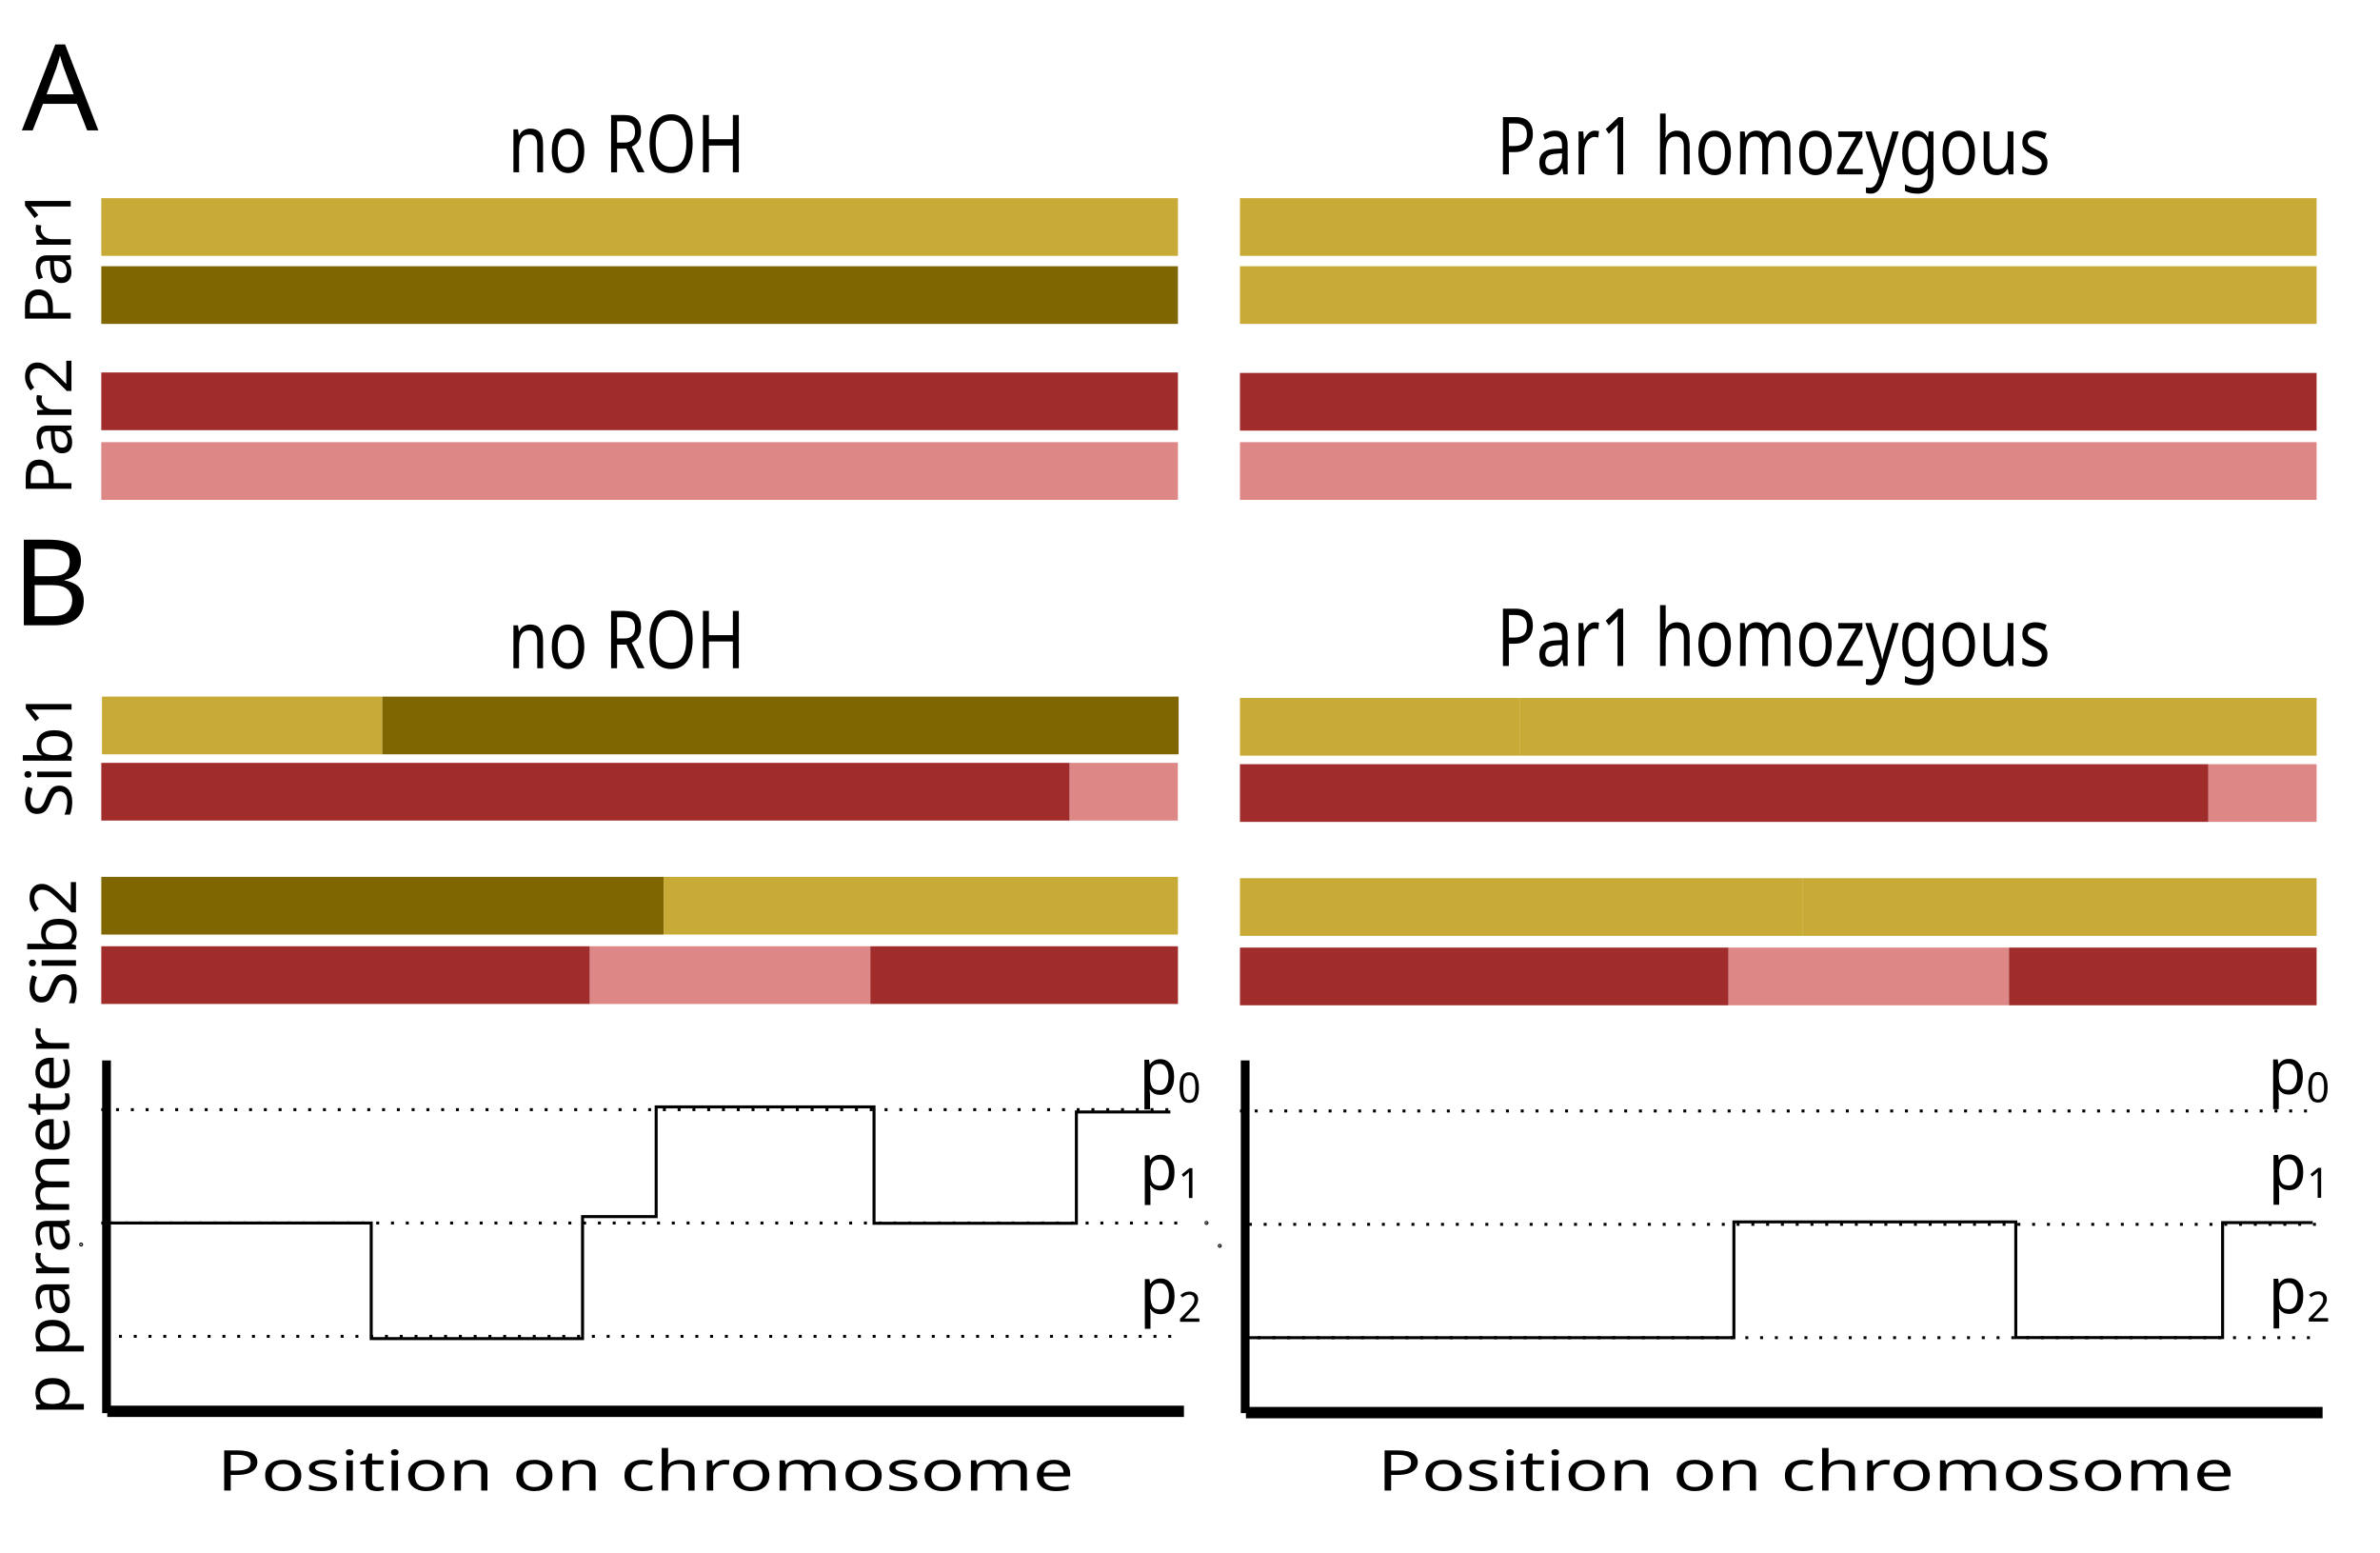
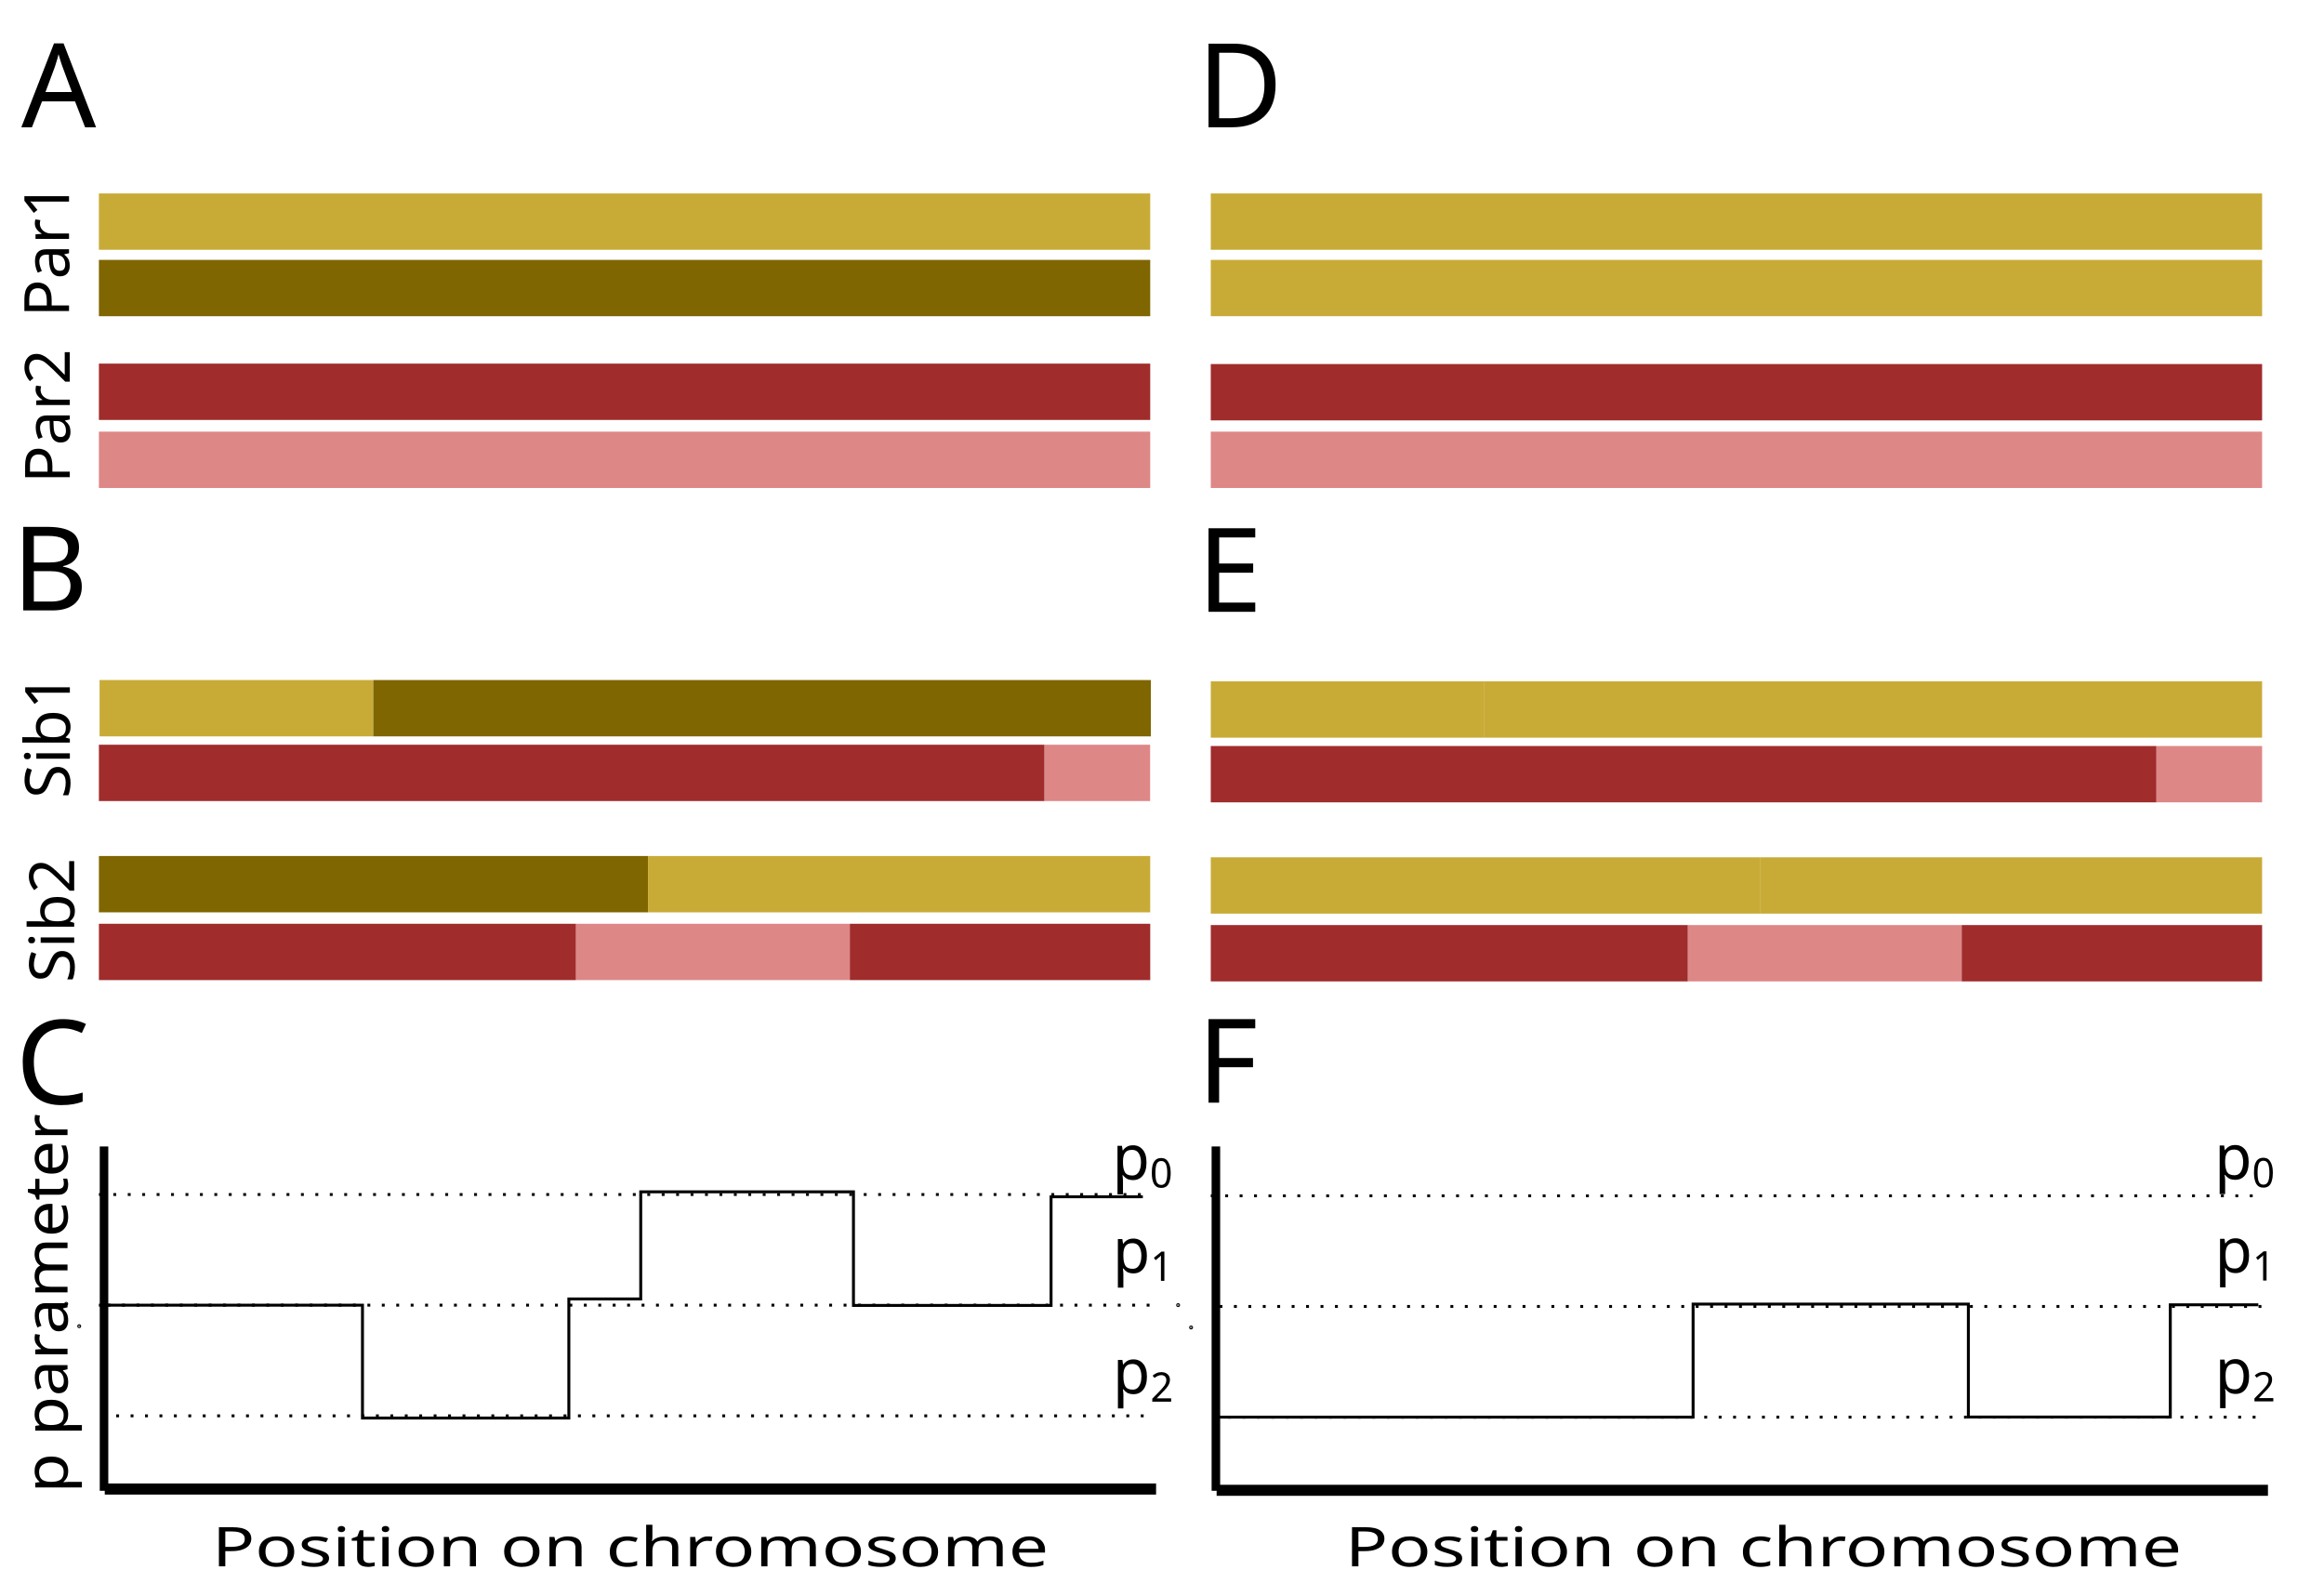
- <svg xmlns="http://www.w3.org/2000/svg" width="210mm" height="137mm" viewBox="0 0 210 137" version="1.1" id="svg5">
+ <svg xmlns="http://www.w3.org/2000/svg" width="210mm" height="143mm" viewBox="0 0 210 143" version="1.1" id="svg5">
  <defs id="defs2">
    <marker style="overflow:visible" id="Arrow2Lend" refX="0" refY="0" orient="auto">
      <path transform="matrix(-1.1,0,0,-1.1,-1.1,0)" d="M 8.719,4.034 -2.207,0.016 8.719,-4.002 c -1.745,2.372 -1.735,5.617 -6e-7,8.035 z" style="fill:context-stroke;fill-rule:evenodd;stroke:context-stroke;stroke-width:0.625;stroke-linejoin:round" id="path186068" />
    </marker>
    <marker style="overflow:visible" id="Arrow2Lend-6" refX="0" refY="0" orient="auto">
      <path transform="matrix(-1.1,0,0,-1.1,-1.1,0)" d="M 8.719,4.034 -2.207,0.016 8.719,-4.002 c -1.745,2.372 -1.735,5.617 -6e-7,8.035 z" style="fill:context-stroke;fill-rule:evenodd;stroke:context-stroke;stroke-width:0.625;stroke-linejoin:round" id="path186068-1" />
    </marker>
    <marker style="overflow:visible" id="Arrow2Lend-6-6" refX="0" refY="0" orient="auto">
      <path transform="matrix(-1.1,0,0,-1.1,-1.1,0)" d="M 8.719,4.034 -2.207,0.016 8.719,-4.002 c -1.745,2.372 -1.735,5.617 -6e-7,8.035 z" style="fill:context-stroke;fill-rule:evenodd;stroke:context-stroke;stroke-width:0.625;stroke-linejoin:round" id="path186068-1-1" />
    </marker>
    <marker style="overflow:visible" id="Arrow2Lend-9" refX="0" refY="0" orient="auto">
      <path transform="matrix(-1.1,0,0,-1.1,-1.1,0)" d="M 8.719,4.034 -2.207,0.016 8.719,-4.002 c -1.745,2.372 -1.735,5.617 -6e-7,8.035 z" style="fill:context-stroke;fill-rule:evenodd;stroke:context-stroke;stroke-width:0.625;stroke-linejoin:round" id="path186068-4" />
    </marker>
    <marker style="overflow:visible" id="Arrow2Lend-9-0" refX="0" refY="0" orient="auto">
      <path transform="matrix(-1.1,0,0,-1.1,-1.1,0)" d="M 8.719,4.034 -2.207,0.016 8.719,-4.002 c -1.745,2.372 -1.735,5.617 -6e-7,8.035 z" style="fill:context-stroke;fill-rule:evenodd;stroke:context-stroke;stroke-width:0.625;stroke-linejoin:round" id="path186068-4-9" />
    </marker>
    <marker style="overflow:visible" id="Arrow2Lend-9-7" refX="0" refY="0" orient="auto">
      <path transform="matrix(-1.1,0,0,-1.1,-1.1,0)" d="M 8.719,4.034 -2.207,0.016 8.719,-4.002 c -1.745,2.372 -1.735,5.617 -6e-7,8.035 z" style="fill:context-stroke;fill-rule:evenodd;stroke:context-stroke;stroke-width:0.625;stroke-linejoin:round" id="path186068-4-7" />
    </marker>
    <marker style="overflow:visible" id="Arrow2Lend-9-5" refX="0" refY="0" orient="auto">
      <path transform="matrix(-1.1,0,0,-1.1,-1.1,0)" d="M 8.719,4.034 -2.207,0.016 8.719,-4.002 c -1.745,2.372 -1.735,5.617 -6e-7,8.035 z" style="fill:context-stroke;fill-rule:evenodd;stroke:context-stroke;stroke-width:0.625;stroke-linejoin:round" id="path186068-4-97" />
    </marker>
    <marker style="overflow:visible" id="Arrow2Lend-9-6" refX="0" refY="0" orient="auto">
      <path transform="matrix(-1.1,0,0,-1.1,-1.1,0)" d="M 8.719,4.034 -2.207,0.016 8.719,-4.002 c -1.745,2.372 -1.735,5.617 -6e-7,8.035 z" style="fill:context-stroke;fill-rule:evenodd;stroke:context-stroke;stroke-width:0.625;stroke-linejoin:round" id="path186068-4-73" />
    </marker>
    <marker style="overflow:visible" id="Arrow2Lend-9-5-5" refX="0" refY="0" orient="auto">
      <path transform="matrix(-1.1,0,0,-1.1,-1.1,0)" d="M 8.719,4.034 -2.207,0.016 8.719,-4.002 c -1.745,2.372 -1.735,5.617 -6e-7,8.035 z" style="fill:context-stroke;fill-rule:evenodd;stroke:context-stroke;stroke-width:0.625;stroke-linejoin:round" id="path186068-4-97-6" />
    </marker>
  </defs>
  <g id="layer1">
    <g id="g6024" transform="translate(1.058333,156.1046)">
      <rect style="fill:#c8ab37;stroke-width:0.177" id="rect33" width="24.73" height="5.091" x="7.938" y="-94.651" />
      <rect style="fill:#806600;stroke-width:0.298" id="rect33-35" width="70.27" height="5.091" x="32.668" y="-94.651" />
    </g>
    <g id="g4548" transform="translate(1.058333,141.2878)">
      <rect style="fill:#c8ab37;stroke-width:0.347" id="rect33-36" width="95" height="5.091" x="7.878" y="-123.807" />
      <rect style="fill:#c8ab37;stroke-width:0.347" id="rect33-36-5" width="95" height="5.091" x="108.349" y="-123.807" />
      <rect style="fill:#c8ab37;stroke-width:0.347" id="rect33-36-5-3" width="95" height="5.091" x="108.349" y="-117.803" />
      <rect style="fill:#806600;stroke-width:0.347" id="rect33-35-7" width="95" height="5.091" x="7.878" y="-117.803" />
    </g>
    <g id="g6020" transform="translate(1.058333,156.1046)">
      <rect style="fill:#de8787;stroke-width:0.11" id="rect33-5" width="9.553" height="5.091" x="93.316" y="-88.807" />
      <rect style="fill:#a02c2c;stroke-width:0.329" id="rect33-3" width="85.439" height="5.091" x="7.878" y="-88.806" />
    </g>
    <g id="g6074" transform="translate(1.058333,142.3462)">
      <rect style="fill:#de8787;stroke-width:0.347" id="rect33-5-70" width="95" height="5.091" x="7.878" y="-103.339" />
      <rect style="fill:#de8787;stroke-width:0.347" id="rect33-5-70-3" width="95" height="5.091" x="108.349" y="-103.339" />
      <rect style="fill:#a02c2c;stroke-width:0.347" id="rect33-3-9" width="95" height="5.091" x="7.878" y="-109.488" />
      <rect style="fill:#a02c2c;stroke-width:0.347" id="rect33-3-9-9" width="95" height="5.091" x="108.349" y="-109.448" />
    </g>
    <g id="g836" transform="matrix(1.0092,0,0,1,3.434871,30.86465)">
      <rect style="fill:#806600;stroke-width:0.25" id="rect33-2" width="49.165" height="5.091" x="5.452" y="46.49" />
      <rect style="fill:#c8ab37;stroke-width:0.239" id="rect33-35-9" width="44.969" height="5.091" x="54.616" y="46.49" />
    </g>
    <g id="g841" transform="matrix(1.012539,0,0,1,3.416666,31.14462)">
      <rect style="fill:#de8787;stroke-width:0.176" id="rect33-5-1" width="24.441" height="5.091" x="48.023" y="52.334" />
      <rect style="fill:#a02c2c;stroke-width:0.232" id="rect33-3-2" width="42.571" height="5.091" x="5.452" y="52.334" />
      <rect style="fill:#a02c2c;stroke-width:0.184" id="rect33-3-2-7" width="26.811" height="5.091" x="72.465" y="52.334" />
    </g>
-     <circle id="path2187" style="fill:#000000;stroke:#000000;stroke-width:0.265" cx="7.157" cy="109.79" r="0.047" />
-     <path style="opacity:1;fill:none;stroke:#000000;stroke-width:1;stroke-linecap:butt;stroke-linejoin:miter;stroke-miterlimit:4;stroke-dasharray:none;stroke-opacity:1" d="m 9.466,124.504 c 95,0 95,0 95,0" id="path2224" />
-     <path style="fill:none;stroke:#000000;stroke-width:0.771;stroke-linecap:butt;stroke-linejoin:miter;stroke-miterlimit:4;stroke-dasharray:none;stroke-opacity:1" d="M 9.399,124.665 V 93.549" id="path4253" />
-     <path style="fill:#000000;stroke:#000000;stroke-width:0.261;stroke-linecap:butt;stroke-linejoin:miter;stroke-miterlimit:4;stroke-dasharray:0.261, 1.043;stroke-dashoffset:0;stroke-opacity:1" d="m 8.937,97.892 c 95,0 95,0 95,0" id="path4368" />
-     <path style="fill:#000000;stroke:#000000;stroke-width:0.261;stroke-linecap:butt;stroke-linejoin:miter;stroke-miterlimit:4;stroke-dasharray:0.261, 1.043;stroke-dashoffset:0;stroke-opacity:1" d="m 9.726,107.892 c 95,0 95,0 95,0" id="path4368-0" />
-     <path style="fill:#000000;stroke:#000000;stroke-width:0.261;stroke-linecap:butt;stroke-linejoin:miter;stroke-miterlimit:4;stroke-dasharray:0.261, 1.043;stroke-dashoffset:0;stroke-opacity:1" d="m 9.193,117.892 c 95,0 95,0 95,0" id="path4368-0-9" />
-     <circle id="path4545" style="fill:#000000;stroke:#000000;stroke-width:0.265" cx="5.986" cy="107.769" r="0.046" />
-     <path style="fill:none;stroke:#000000;stroke-width:0.265px;stroke-linecap:butt;stroke-linejoin:miter;stroke-opacity:1" d="M 8.937,107.892 H 32.754 v 10.199 H 51.402 V 107.328 h 6.495 v -9.679 h 19.223 v 10.266 h 17.855 v -9.819 h 8.294" id="path4582" />
+     <circle id="path2187" style="fill:#000000;stroke:#000000;stroke-width:0.265" cx="7.157" cy="119.844" r="0.047" />
+     <path style="opacity:1;fill:none;stroke:#000000;stroke-width:1;stroke-linecap:butt;stroke-linejoin:miter;stroke-miterlimit:4;stroke-dasharray:none;stroke-opacity:1" d="m 9.466,134.558 c 95,0 95,0 95,0" id="path2224" />
+     <path style="fill:none;stroke:#000000;stroke-width:0.771;stroke-linecap:butt;stroke-linejoin:miter;stroke-miterlimit:4;stroke-dasharray:none;stroke-opacity:1" d="M 9.399,134.719 V 103.604" id="path4253" />
+     <path style="fill:#000000;stroke:#000000;stroke-width:0.261;stroke-linecap:butt;stroke-linejoin:miter;stroke-miterlimit:4;stroke-dasharray:0.261, 1.043;stroke-dashoffset:0;stroke-opacity:1" d="m 8.937,107.946 c 95,0 95,0 95,0" id="path4368" />
+     <path style="fill:#000000;stroke:#000000;stroke-width:0.261;stroke-linecap:butt;stroke-linejoin:miter;stroke-miterlimit:4;stroke-dasharray:0.261, 1.043;stroke-dashoffset:0;stroke-opacity:1" d="m 9.726,117.946 c 95,0 95,0 95,0" id="path4368-0" />
+     <path style="fill:#000000;stroke:#000000;stroke-width:0.261;stroke-linecap:butt;stroke-linejoin:miter;stroke-miterlimit:4;stroke-dasharray:0.261, 1.043;stroke-dashoffset:0;stroke-opacity:1" d="m 9.193,127.946 c 95,0 95,0 95,0" id="path4368-0-9" />
+     <circle id="path4545" style="fill:#000000;stroke:#000000;stroke-width:0.265" cx="5.986" cy="117.823" r="0.046" />
+     <path style="fill:none;stroke:#000000;stroke-width:0.265px;stroke-linecap:butt;stroke-linejoin:miter;stroke-opacity:1" d="M 8.937,117.946 H 32.754 v 10.199 h 18.648 v -10.763 h 6.495 v -9.68 h 19.223 v 10.266 h 17.855 v -9.819 h 8.294" id="path4582" />
    <g id="g828-2" transform="matrix(1.0092,0,0,1,103.9054,33.40426)">
      <rect style="fill:#c8ab37;stroke-width:0.176" id="rect33-9" width="24.505" height="5.091" x="5.452" y="28.167" />
      <rect style="fill:#c8ab37;stroke-width:0.297" id="rect33-35-3" width="69.629" height="5.091" x="29.956" y="28.167" />
    </g>
    <g id="g832-1" transform="translate(103.959,33.40426)">
      <g id="g849-9">
        <g id="g853-4" transform="matrix(1.005263,0,0,1,-0.02867264,0)">
          <rect style="fill:#de8787;stroke-width:0.11" id="rect33-5-7" width="9.504" height="5.091" x="90.447" y="34.011" />
          <rect style="fill:#a02c2c;stroke-width:0.328" id="rect33-3-8" width="85" height="5.091" x="5.448" y="34.011" />
        </g>
      </g>
    </g>
    <g id="g836-4" transform="matrix(1.0092,0,0,1,102.9686,-9.713398)">
      <rect style="fill:#c8ab37;stroke-width:0.25" id="rect33-2-5" width="49.165" height="5.091" x="6.38" y="87.185" />
      <rect style="fill:#c8ab37;stroke-width:0.239" id="rect33-35-9-0" width="44.969" height="5.091" x="55.544" y="87.185" />
-       <path style="fill:none;stroke:#000000;stroke-width:0.263px;stroke-linecap:butt;stroke-linejoin:miter;stroke-opacity:1" d="M 6.634,127.723 H 49.566 v -10.216 H 74.212 v 10.206 h 18.082 v -10.142 h 7.882" id="path5754" />
-       <text xml:space="preserve" style="font-style:normal;font-weight:normal;font-size:7.66px;line-height:1.25;font-family:sans-serif;letter-spacing:0px;word-spacing:0px;white-space:pre;inline-size:92.075;fill:#000000;fill-opacity:1;stroke:none;stroke-width:0.192;stroke-miterlimit:4;stroke-dasharray:none" x="-78.196" y="132.708" id="text12988" transform="matrix(0.8323208,0,0,0.6465066,-17.96969,55.40966)">
-         <tspan x="-78.196" y="132.708" id="tspan33001">Position on chromosome</tspan>
+       <path style="fill:none;stroke:#000000;stroke-width:0.263px;stroke-linecap:butt;stroke-linejoin:miter;stroke-opacity:1" d="M 6.634,137.777 H 49.566 v -10.216 H 74.212 v 10.206 H 92.294 V 127.625 h 7.882" id="path5754" />
+       <text xml:space="preserve" style="font-style:normal;font-weight:normal;font-size:7.66px;line-height:1.25;font-family:sans-serif;letter-spacing:0px;word-spacing:0px;white-space:pre;inline-size:92.075;fill:#000000;fill-opacity:1;stroke:none;stroke-width:0.192;stroke-miterlimit:4;stroke-dasharray:none" x="-78.196" y="132.708" id="text12988" transform="matrix(0.8323208,0,0,0.6465066,-17.96969,65.46383)">
+         <tspan x="-78.196" y="132.708" id="tspan10442">Position on chromosome</tspan>
      </text>
-       <text xml:space="preserve" style="font-style:normal;font-weight:normal;font-size:7.66px;line-height:1.25;font-family:sans-serif;letter-spacing:0px;word-spacing:0px;white-space:pre;inline-size:92.075;fill:#000000;fill-opacity:1;stroke:none;stroke-width:0.192;stroke-miterlimit:4;stroke-dasharray:none" x="-78.196" y="132.708" id="text12988-6" transform="matrix(0.8323208,0,0,0.6465066,83.48593,55.40966)">
-         <tspan x="-78.196" y="132.708" id="tspan33003">Position on chromosome</tspan>
+       <text xml:space="preserve" style="font-style:normal;font-weight:normal;font-size:7.66px;line-height:1.25;font-family:sans-serif;letter-spacing:0px;word-spacing:0px;white-space:pre;inline-size:92.075;fill:#000000;fill-opacity:1;stroke:none;stroke-width:0.192;stroke-miterlimit:4;stroke-dasharray:none" x="-78.196" y="132.708" id="text12988-6" transform="matrix(0.8323208,0,0,0.6465066,83.48593,65.46383)">
+         <tspan x="-78.196" y="132.708" id="tspan10444">Position on chromosome</tspan>
      </text>
-       <text xml:space="preserve" style="font-style:normal;font-weight:normal;font-size:5.619px;line-height:1.25;font-family:sans-serif;letter-spacing:0px;word-spacing:0px;fill:#000000;fill-opacity:1;stroke:none;stroke-width:0.148" x="-128.918" y="-100.199" id="text73852" transform="matrix(0,-1.043912,0.9579349,0,0,0)">
-         <tspan id="tspan73850" style="font-size:5.619px;stroke-width:0.148" x="-128.918" y="-100.199">p parameter</tspan>
+       <text xml:space="preserve" style="font-style:normal;font-weight:normal;font-size:5.619px;line-height:1.25;font-family:sans-serif;letter-spacing:0px;word-spacing:0px;fill:#000000;fill-opacity:1;stroke:none;stroke-width:0.148" x="-138.549" y="-100.199" id="text73852" transform="matrix(0,-1.043912,0.9579349,0,0,0)">
+         <tspan id="tspan73850" style="font-size:5.619px;stroke-width:0.148" x="-138.549" y="-100.199">p parameter</tspan>
      </text>
-       <g id="g147487" transform="translate(0.9281721,34.34527)">
+       <g id="g147487" transform="translate(0.9281721,44.39944)">
        <text xml:space="preserve" style="font-style:normal;font-weight:normal;font-size:5.566px;line-height:1.25;font-family:sans-serif;letter-spacing:0px;word-spacing:0px;fill:#000000;fill-opacity:1;stroke:none;stroke-width:0.139" x="96.954" y="70.663" id="text77613" transform="scale(0.9831996,1.017087)">
          <tspan id="tspan77611" style="stroke-width:0.139" x="96.954" y="70.663">p<tspan style="font-size:65%;baseline-shift:sub" id="tspan111545">0</tspan>
          </tspan>
        </text>
        <text xml:space="preserve" style="font-style:normal;font-weight:normal;font-size:5.566px;line-height:1.25;font-family:sans-serif;letter-spacing:0px;word-spacing:0px;fill:#000000;fill-opacity:1;stroke:none;stroke-width:0.139" x="96.989" y="78.951" id="text77613-5" transform="scale(0.9831996,1.017087)">
          <tspan id="tspan77611-6" style="stroke-width:0.139" x="96.989" y="78.951">p<tspan style="font-size:65%;baseline-shift:sub" id="tspan139102">1</tspan>
          </tspan>
        </text>
        <text xml:space="preserve" style="font-style:normal;font-weight:normal;font-size:5.566px;line-height:1.25;font-family:sans-serif;letter-spacing:0px;word-spacing:0px;fill:#000000;fill-opacity:1;stroke:none;stroke-width:0.139" x="96.994" y="89.686" id="text77613-3" transform="scale(0.9831996,1.017087)">
          <tspan id="tspan77611-7" style="stroke-width:0.139" x="96.994" y="89.686">p<tspan style="font-size:65%;baseline-shift:sub" id="tspan144228">2</tspan>
          </tspan>
        </text>
      </g>
-       <g id="g147487-5" transform="translate(-97.75737,34.3699)">
+       <g id="g147487-5" transform="translate(-97.75737,44.42407)">
        <text xml:space="preserve" style="font-style:normal;font-weight:normal;font-size:5.566px;line-height:1.25;font-family:sans-serif;letter-spacing:0px;word-spacing:0px;fill:#000000;fill-opacity:1;stroke:none;stroke-width:0.139" x="96.954" y="70.663" id="text77613-2" transform="scale(0.9831996,1.017087)">
          <tspan id="tspan77611-5" style="stroke-width:0.139" x="96.954" y="70.663">p<tspan style="font-size:65%;baseline-shift:sub" id="tspan111545-4">0</tspan>
          </tspan>
        </text>
        <text xml:space="preserve" style="font-style:normal;font-weight:normal;font-size:5.566px;line-height:1.25;font-family:sans-serif;letter-spacing:0px;word-spacing:0px;fill:#000000;fill-opacity:1;stroke:none;stroke-width:0.139" x="96.989" y="78.951" id="text77613-5-7" transform="scale(0.9831996,1.017087)">
          <tspan id="tspan77611-6-4" style="stroke-width:0.139" x="96.989" y="78.951">p<tspan style="font-size:65%;baseline-shift:sub" id="tspan139102-4">1</tspan>
          </tspan>
        </text>
        <text xml:space="preserve" style="font-style:normal;font-weight:normal;font-size:5.566px;line-height:1.25;font-family:sans-serif;letter-spacing:0px;word-spacing:0px;fill:#000000;fill-opacity:1;stroke:none;stroke-width:0.139" x="96.994" y="89.686" id="text77613-3-3" transform="scale(0.9831996,1.017087)">
          <tspan id="tspan77611-7-0" style="stroke-width:0.139" x="96.994" y="89.686">p<tspan style="font-size:65%;baseline-shift:sub" id="tspan144228-7">2</tspan>
          </tspan>
        </text>
      </g>
      <text xml:space="preserve" style="font-style:normal;font-weight:normal;font-size:5.619px;line-height:1.25;font-family:sans-serif;letter-spacing:0px;word-spacing:0px;fill:#000000;fill-opacity:1;stroke:none;stroke-width:0.263" x="-81.489" y="-96.217" id="text150748" transform="matrix(0,-1.00459,0.9954315,0,0,0)">
        <tspan id="tspan150746" style="font-size:5.619px;stroke-width:0.263" x="-81.489" y="-96.217">Sib1</tspan>
      </text>
      <text xml:space="preserve" style="font-style:normal;font-weight:normal;font-size:5.619px;line-height:1.25;font-family:sans-serif;letter-spacing:0px;word-spacing:0px;fill:#000000;fill-opacity:1;stroke:none;stroke-width:0.263" x="-38.19" y="-96.291" id="text150748-5" transform="matrix(0,-1.00459,0.9954315,0,0,0)">
        <tspan id="tspan150746-62" style="font-size:5.619px;stroke-width:0.263" x="-38.19" y="-96.291">Par1</tspan>
      </text>
      <text xml:space="preserve" style="font-style:normal;font-weight:normal;font-size:5.619px;line-height:1.25;font-family:sans-serif;letter-spacing:0px;word-spacing:0px;fill:#000000;fill-opacity:1;stroke:none;stroke-width:0.263" x="-53.142" y="-96.222" id="text150748-5-6" transform="matrix(0,-1.00459,0.9954315,0,0,0)">
        <tspan id="tspan150746-62-0" style="font-size:5.619px;stroke-width:0.263" x="-53.142" y="-96.222">Par2</tspan>
      </text>
      <text xml:space="preserve" style="font-style:normal;font-weight:normal;font-size:5.619px;line-height:1.25;font-family:sans-serif;letter-spacing:0px;word-spacing:0px;fill:#000000;fill-opacity:1;stroke:none;stroke-width:0.263" x="-98.045" y="-95.825" id="text150748-8" transform="matrix(0,-1.00459,0.9954315,0,0,0)">
        <tspan id="tspan150746-6" style="font-size:5.619px;stroke-width:0.263" x="-98.045" y="-95.825">Sib2</tspan>
      </text>
      <path style="fill:none;stroke:#000000;stroke-width:0.453;stroke-linecap:butt;stroke-linejoin:miter;stroke-miterlimit:4;stroke-dasharray:none;stroke-opacity:1;marker-end:url(#Arrow2Lend-9-0)" d="m 217.316,331.495 c -0.475,-18.022 -0.475,-18.022 -0.475,-18.022" id="path186045-9-1" />
      <path style="fill:none;stroke:#000000;stroke-width:0.453;stroke-linecap:butt;stroke-linejoin:miter;stroke-miterlimit:4;stroke-dasharray:none;stroke-opacity:1;marker-end:url(#Arrow2Lend-9-7)" d="m 217.316,331.495 c -0.475,-18.022 -0.475,-18.022 -0.475,-18.022" id="path186045-9-11" />
      <text xml:space="preserve" style="font-style:normal;font-weight:normal;font-size:10.535px;line-height:1.25;font-family:sans-serif;letter-spacing:0px;word-spacing:0px;fill:#000000;fill-opacity:1;stroke:none;stroke-width:0.263" x="-100.579" y="21.119" id="text12517" transform="scale(0.9954315,1.00459)">
        <tspan id="tspan12515" style="stroke-width:0.263" x="-100.579" y="21.119">A</tspan>
      </text>
+       <text xml:space="preserve" style="font-style:normal;font-weight:normal;font-size:10.535px;line-height:1.25;font-family:sans-serif;letter-spacing:0px;word-spacing:0px;fill:#000000;fill-opacity:1;stroke:none;stroke-width:0.263" x="5.193" y="21.119" id="text12517-7" transform="scale(0.9954315,1.00459)">
+         <tspan id="tspan12515-5" style="stroke-width:0.263" x="5.193" y="21.119">D</tspan>
+       </text>
+       <text xml:space="preserve" style="font-style:normal;font-weight:normal;font-size:10.535px;line-height:1.25;font-family:sans-serif;letter-spacing:0px;word-spacing:0px;fill:#000000;fill-opacity:1;stroke:none;stroke-width:0.263" x="5.193" y="64.705" id="text12517-7-3" transform="scale(0.9954315,1.00459)">
+         <tspan id="tspan12515-5-5" style="stroke-width:0.263" x="5.193" y="64.705">E</tspan>
+       </text>
+       <text xml:space="preserve" style="font-style:normal;font-weight:normal;font-size:10.535px;line-height:1.25;font-family:sans-serif;letter-spacing:0px;word-spacing:0px;fill:#000000;fill-opacity:1;stroke:none;stroke-width:0.263" x="5.193" y="108.861" id="text12517-7-3-6" transform="scale(0.9954315,1.00459)">
+         <tspan id="tspan12515-5-5-2" style="stroke-width:0.263" x="5.193" y="108.861">F</tspan>
+       </text>
      <text xml:space="preserve" style="font-style:normal;font-weight:normal;font-size:10.535px;line-height:1.25;font-family:sans-serif;letter-spacing:0px;word-spacing:0px;fill:#000000;fill-opacity:1;stroke:none;stroke-width:0.263" x="-101.423" y="64.577" id="text12517-6" transform="scale(0.9954315,1.00459)">
        <tspan id="tspan12515-2" style="stroke-width:0.263" x="-101.423" y="64.577">B</tspan>
      </text>
-       <text xml:space="preserve" style="font-style:normal;font-weight:normal;font-size:6.356px;line-height:1.25;font-family:sans-serif;letter-spacing:0px;word-spacing:0px;fill:#000000;fill-opacity:1;stroke:none;stroke-width:0.159" x="-64.035" y="22.418" id="text23486" transform="scale(0.9000135,1.111094)">
-         <tspan id="tspan23484" style="stroke-width:0.159" x="-64.035" y="22.418">no ROH</tspan>
-       </text>
-       <text xml:space="preserve" style="font-style:normal;font-weight:normal;font-size:6.356px;line-height:1.25;font-family:sans-serif;letter-spacing:0px;word-spacing:0px;fill:#000000;fill-opacity:1;stroke:none;stroke-width:0.159" x="-64.035" y="61.796" id="text23486-8" transform="scale(0.9000135,1.111094)">
-         <tspan id="tspan23484-7" style="stroke-width:0.159" x="-64.035" y="61.796">no ROH</tspan>
-       </text>
-       <text xml:space="preserve" style="font-style:normal;font-weight:normal;font-size:6.356px;line-height:1.25;font-family:sans-serif;letter-spacing:0px;word-spacing:0px;fill:#000000;fill-opacity:1;stroke:none;stroke-width:0.159" x="32.026" y="22.586" id="text23486-6" transform="scale(0.9000135,1.111094)">
-         <tspan id="tspan23484-1" style="stroke-width:0.159" x="32.026" y="22.586">Par1 homozygous</tspan>
-       </text>
-       <text xml:space="preserve" style="font-style:normal;font-weight:normal;font-size:6.356px;line-height:1.25;font-family:sans-serif;letter-spacing:0px;word-spacing:0px;fill:#000000;fill-opacity:1;stroke:none;stroke-width:0.159" x="32.026" y="61.619" id="text23486-6-9" transform="scale(0.9000135,1.111094)">
-         <tspan id="tspan23484-1-2" style="stroke-width:0.159" x="32.026" y="61.619">Par1 homozygous</tspan>
+       <text xml:space="preserve" style="font-style:normal;font-weight:normal;font-size:10.535px;line-height:1.25;font-family:sans-serif;letter-spacing:0px;word-spacing:0px;fill:#000000;fill-opacity:1;stroke:none;stroke-width:0.263" x="-101.094" y="108.969" id="text12517-6-3" transform="scale(0.9954315,1.00459)">
+         <tspan id="tspan12515-2-6" style="stroke-width:0.263" x="-101.094" y="108.969">C</tspan>
      </text>
    </g>
    <g id="g841-3" transform="matrix(1.012539,0,0,1,103.8872,31.26189)">
      <rect style="fill:#de8787;stroke-width:0.176" id="rect33-5-1-6" width="24.441" height="5.091" x="48.023" y="52.334" />
      <rect style="fill:#a02c2c;stroke-width:0.232" id="rect33-3-2-1" width="42.571" height="5.091" x="5.452" y="52.334" />
      <rect style="fill:#a02c2c;stroke-width:0.184" id="rect33-3-2-7-0" width="26.811" height="5.091" x="72.465" y="52.334" />
    </g>
-     <circle id="path2187-6" style="fill:#000000;stroke:#000000;stroke-width:0.265" cx="107.628" cy="109.907" r="0.047" />
-     <path style="fill:none;stroke:#000000;stroke-width:1;stroke-linecap:butt;stroke-linejoin:miter;stroke-miterlimit:4;stroke-dasharray:none;stroke-opacity:1" d="m 109.936,124.62 c 95,0 95,0 95,0" id="path2224-3" />
-     <path style="fill:none;stroke:#000000;stroke-width:0.771;stroke-linecap:butt;stroke-linejoin:miter;stroke-miterlimit:4;stroke-dasharray:none;stroke-opacity:1" d="M 109.869,124.664 V 93.549" id="path4253-2" />
-     <path style="fill:#000000;stroke:#000000;stroke-width:0.261;stroke-linecap:butt;stroke-linejoin:miter;stroke-miterlimit:4;stroke-dasharray:0.261, 1.043;stroke-dashoffset:0;stroke-opacity:1" d="m 109.407,98.009 c 95,0 95,0 95,0" id="path4368-06" />
-     <path style="fill:#000000;stroke:#000000;stroke-width:0.261;stroke-linecap:butt;stroke-linejoin:miter;stroke-miterlimit:4;stroke-dasharray:0.261, 1.043;stroke-dashoffset:0;stroke-opacity:1" d="m 110.197,108.009 c 95,0 95,0 95,0" id="path4368-0-1" />
-     <path style="fill:#000000;stroke:#000000;stroke-width:0.261;stroke-linecap:butt;stroke-linejoin:miter;stroke-miterlimit:4;stroke-dasharray:0.261, 1.043;stroke-dashoffset:0;stroke-opacity:1" d="m 109.664,118.009 c 95,0 95,0 95,0" id="path4368-0-9-5" />
-     <circle id="path4545-5" style="fill:#000000;stroke:#000000;stroke-width:0.265" cx="106.456" cy="107.887" r="0.046" />
+     <circle id="path2187-6" style="fill:#000000;stroke:#000000;stroke-width:0.265" cx="107.628" cy="119.961" r="0.047" />
+     <path style="fill:none;stroke:#000000;stroke-width:1;stroke-linecap:butt;stroke-linejoin:miter;stroke-miterlimit:4;stroke-dasharray:none;stroke-opacity:1" d="m 109.936,134.675 c 95,0 95,0 95,0" id="path2224-3" />
+     <path style="fill:none;stroke:#000000;stroke-width:0.771;stroke-linecap:butt;stroke-linejoin:miter;stroke-miterlimit:4;stroke-dasharray:none;stroke-opacity:1" d="M 109.869,134.719 V 103.603" id="path4253-2" />
+     <path style="fill:#000000;stroke:#000000;stroke-width:0.261;stroke-linecap:butt;stroke-linejoin:miter;stroke-miterlimit:4;stroke-dasharray:0.261, 1.043;stroke-dashoffset:0;stroke-opacity:1" d="m 109.407,108.063 c 95,0 95,0 95,0" id="path4368-06" />
+     <path style="fill:#000000;stroke:#000000;stroke-width:0.261;stroke-linecap:butt;stroke-linejoin:miter;stroke-miterlimit:4;stroke-dasharray:0.261, 1.043;stroke-dashoffset:0;stroke-opacity:1" d="m 110.197,118.063 c 95,0 95,0 95,0" id="path4368-0-1" />
+     <path style="fill:#000000;stroke:#000000;stroke-width:0.261;stroke-linecap:butt;stroke-linejoin:miter;stroke-miterlimit:4;stroke-dasharray:0.261, 1.043;stroke-dashoffset:0;stroke-opacity:1" d="m 109.664,128.063 c 95,0 95,0 95,0" id="path4368-0-9-5" />
+     <circle id="path4545-5" style="fill:#000000;stroke:#000000;stroke-width:0.265" cx="106.456" cy="117.941" r="0.046" />
  </g>
</svg>
